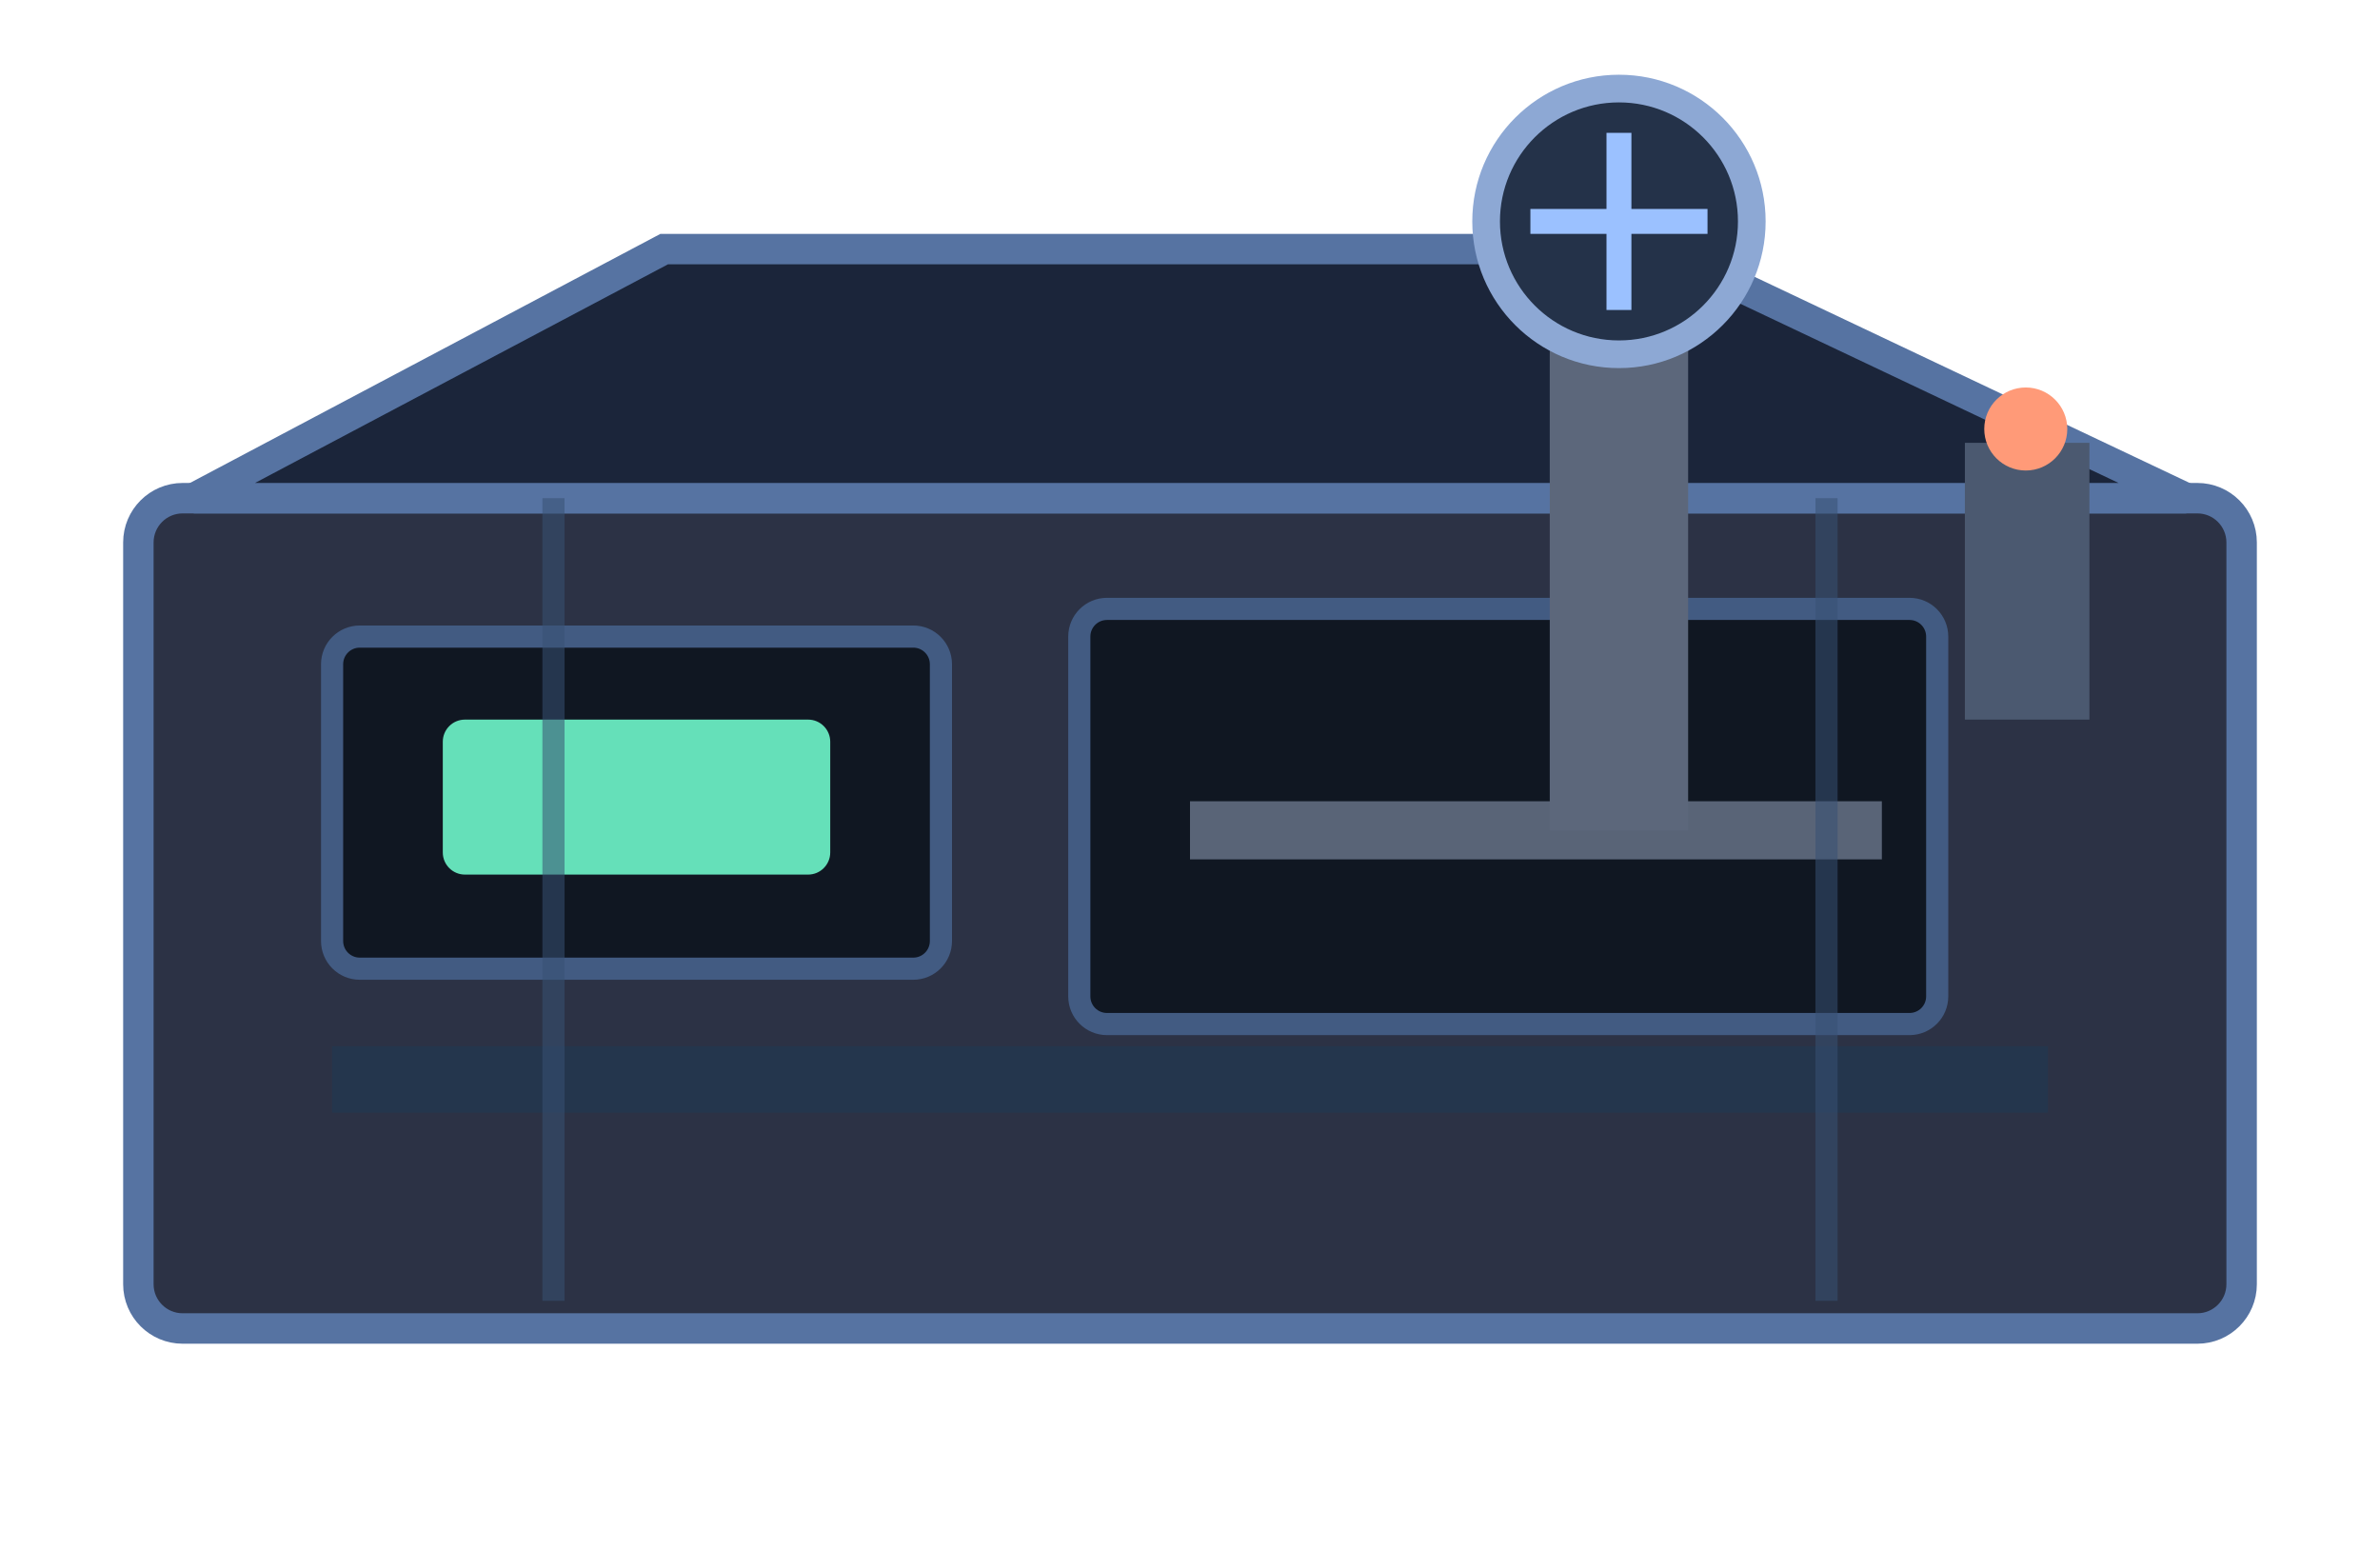
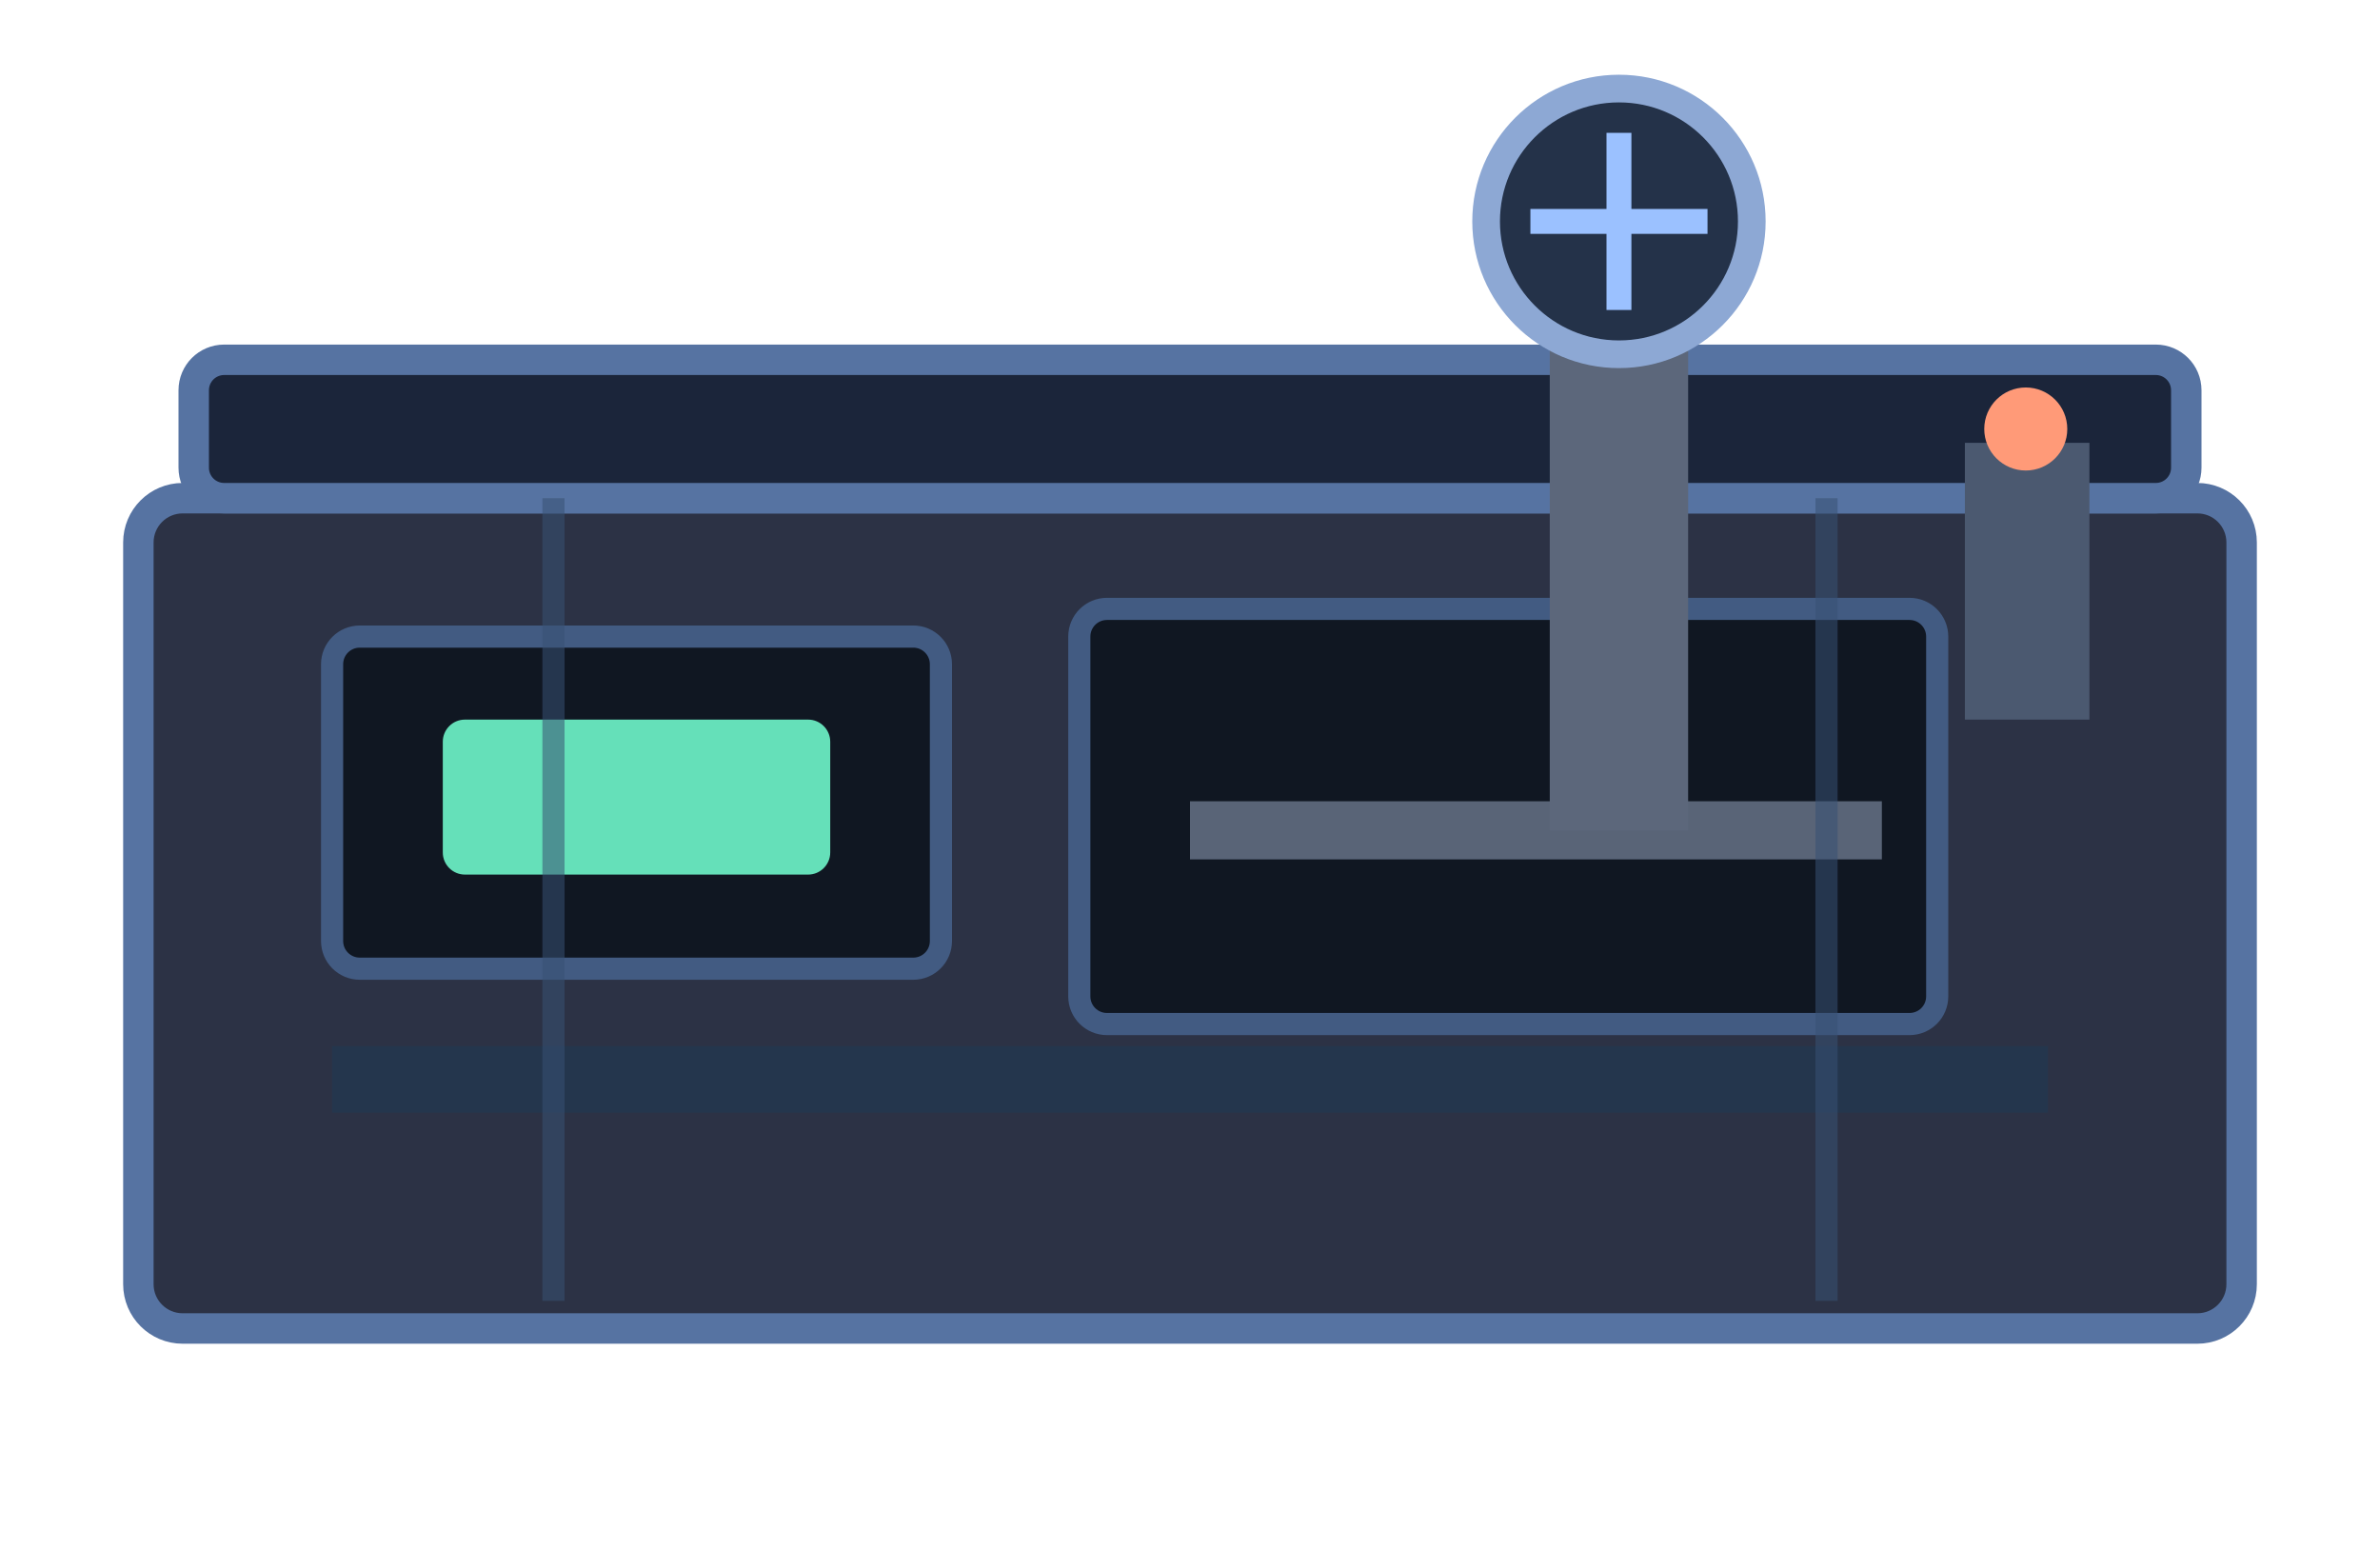
<svg xmlns="http://www.w3.org/2000/svg" viewBox="0 0 86 56" width="86" height="56">
  <rect x="5" y="18" width="76" height="30" rx="1.6" fill="#2c3245" stroke="#5673a2" stroke-width="1.1" />
-   <path d="M7 18 L24 9 H60 L79 18 Z" fill="#1b253a" stroke="#5673a2" stroke-width="1.1" />
+   <rect x="7" y="13" width="72" height="5" rx="1.1" fill="#1b253a" stroke="#5673a2" stroke-width="1.1" />
  <rect x="12" y="23" width="22" height="12" rx="1" fill="#101722" stroke="#425b82" stroke-width="0.8" />
  <rect x="39" y="22" width="31" height="15" rx="1" fill="#101722" stroke="#425b82" stroke-width="0.8" />
  <rect x="16" y="26" width="14" height="5.6" rx="0.8" fill="#65e0b9" />
  <path d="M43 30 H68" stroke="#596477" stroke-width="2.1" />
  <rect x="56" y="12" width="5" height="18" fill="#5c677b" />
  <path d="M58.5 12 L63 8" stroke="#9ab0ce" stroke-width="1" />
  <path d="M58.5 12 L54 8" stroke="#9ab0ce" stroke-width="1" />
  <circle cx="58.5" cy="8" r="4.8" fill="#243249" stroke="#8da8d4" stroke-width="1" />
  <path d="M55.3 8 H61.7 M58.5 4.8 V11.2" stroke="#9bc1ff" stroke-width="0.9" />
  <rect x="71" y="16" width="4.5" height="10" fill="#4b5970" />
  <circle cx="73.2" cy="15.5" r="1.5" fill="#ff9a78" />
  <path d="M12 39 H74" stroke="#24364d" stroke-width="2.4" />
  <path d="M20 18 V47 M66 18 V47" stroke="#375173" stroke-width="0.8" opacity="0.55" />
</svg>
